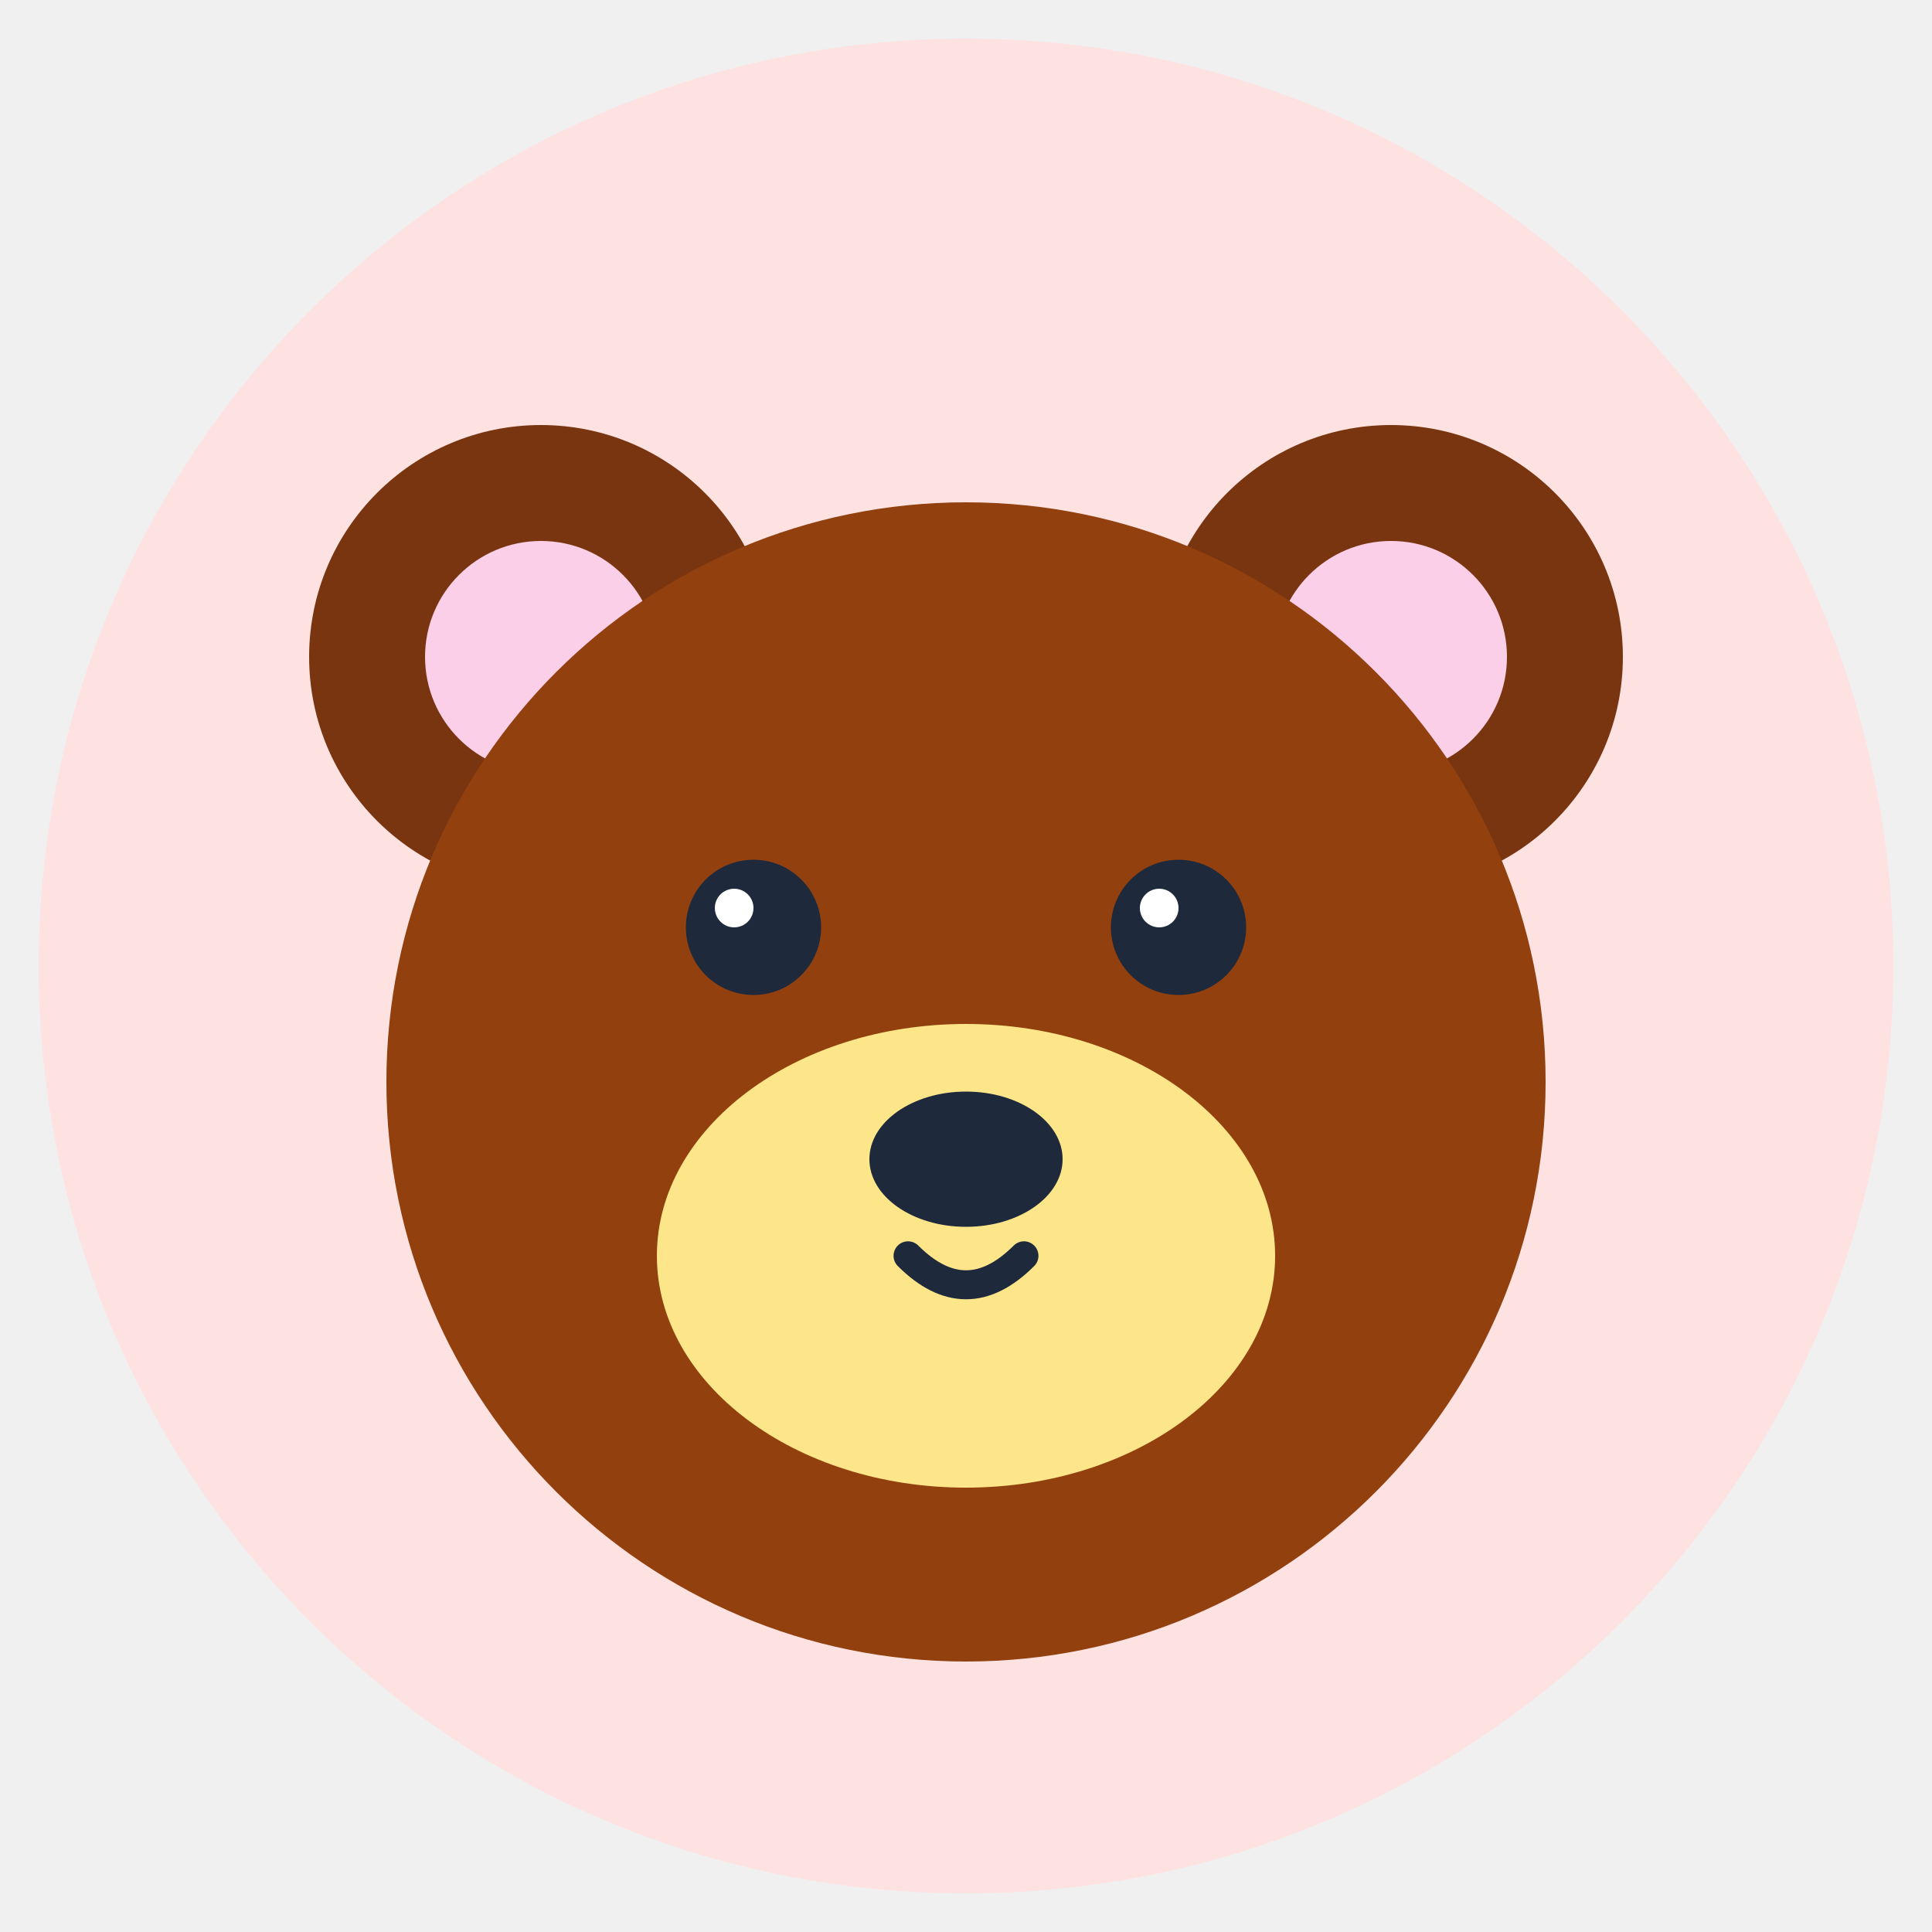
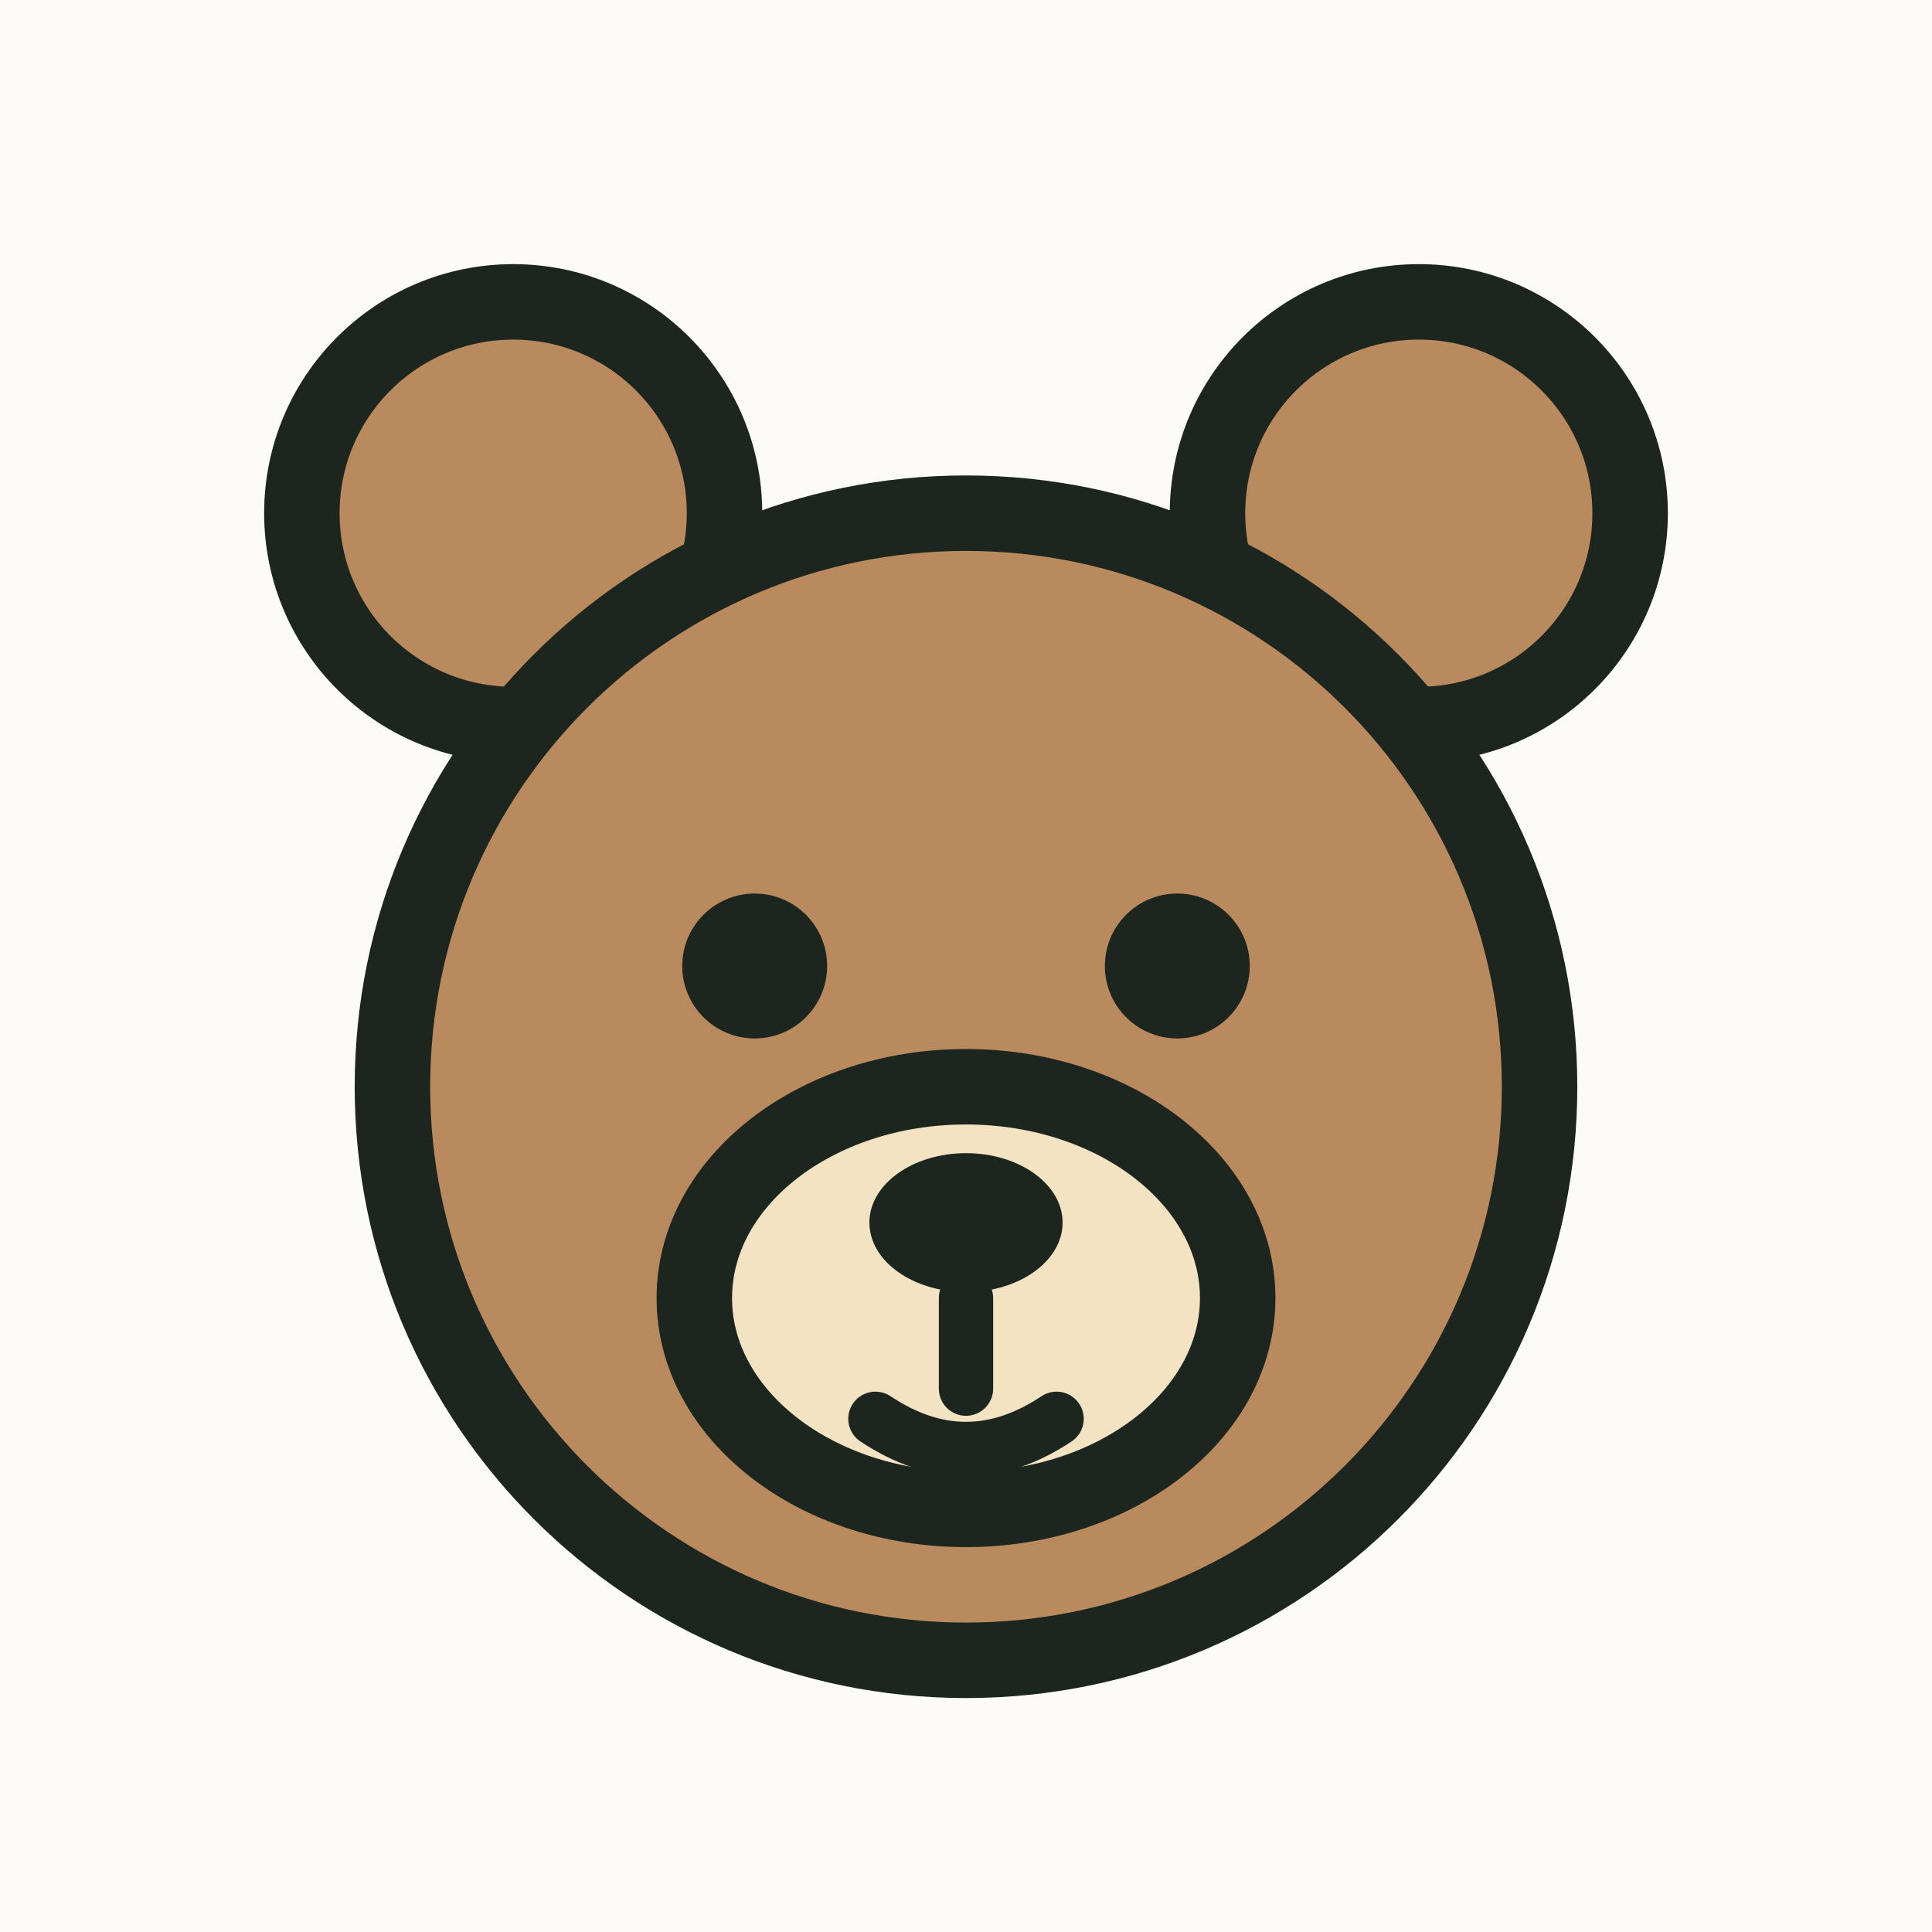
- <svg xmlns="http://www.w3.org/2000/svg" viewBox="0 0 100 100" width="100%" height="100%" role="img" aria-label="Urs">
-   <circle cx="50" cy="50" r="48" fill="#FEE2E2" />
-   <circle cx="28" cy="34" r="12" fill="#78350F" />
-   <circle cx="28" cy="34" r="6" fill="#FBCFE8" />
-   <circle cx="72" cy="34" r="12" fill="#78350F" />
-   <circle cx="72" cy="34" r="6" fill="#FBCFE8" />
-   <circle cx="50" cy="56" r="30" fill="#92400E" />
-   <ellipse cx="50" cy="65" rx="16" ry="12" fill="#FDE68A" />
-   <circle cx="39" cy="48" r="3.5" fill="#1E293B" />
-   <circle cx="61" cy="48" r="3.5" fill="#1E293B" />
-   <circle cx="38" cy="47" r="1" fill="#FFFFFF" />
-   <circle cx="60" cy="47" r="1" fill="#FFFFFF" />
-   <ellipse cx="50" cy="60" rx="5" ry="3.5" fill="#1E293B" />
-   <path d="M47 65 Q50 68 53 65" stroke="#1E293B" stroke-width="1.5" fill="none" stroke-linecap="round" />
+ <svg xmlns="http://www.w3.org/2000/svg" viewBox="0 0 64 64" role="img" aria-label="Urs">
+   <rect width="64" height="64" fill="#FCFBF7" />
+   <circle cx="17" cy="17" r="7" fill="#B98A5E" stroke="#1C261E" stroke-width="2.5" stroke-linejoin="round" stroke-linecap="round" />
+   <circle cx="47" cy="17" r="7" fill="#B98A5E" stroke="#1C261E" stroke-width="2.5" stroke-linejoin="round" stroke-linecap="round" />
+   <circle cx="32" cy="36" r="19" fill="#B98A5E" stroke="#1C261E" stroke-width="2.5" stroke-linejoin="round" stroke-linecap="round" />
+   <ellipse cx="32" cy="43" rx="9" ry="7" fill="#F3E3C3" stroke="#1C261E" stroke-width="2.5" stroke-linejoin="round" stroke-linecap="round" />
+   <circle cx="25" cy="32" r="2.4" fill="#1C261E" />
+   <circle cx="39" cy="32" r="2.4" fill="#1C261E" />
+   <ellipse cx="32" cy="40.5" rx="3.2" ry="2.3" fill="#1C261E" />
+   <path d="M32 43 V46 M29 47 Q32 49 35 47" fill="none" stroke="#1C261E" stroke-width="1.8" stroke-linecap="round" />
</svg>
